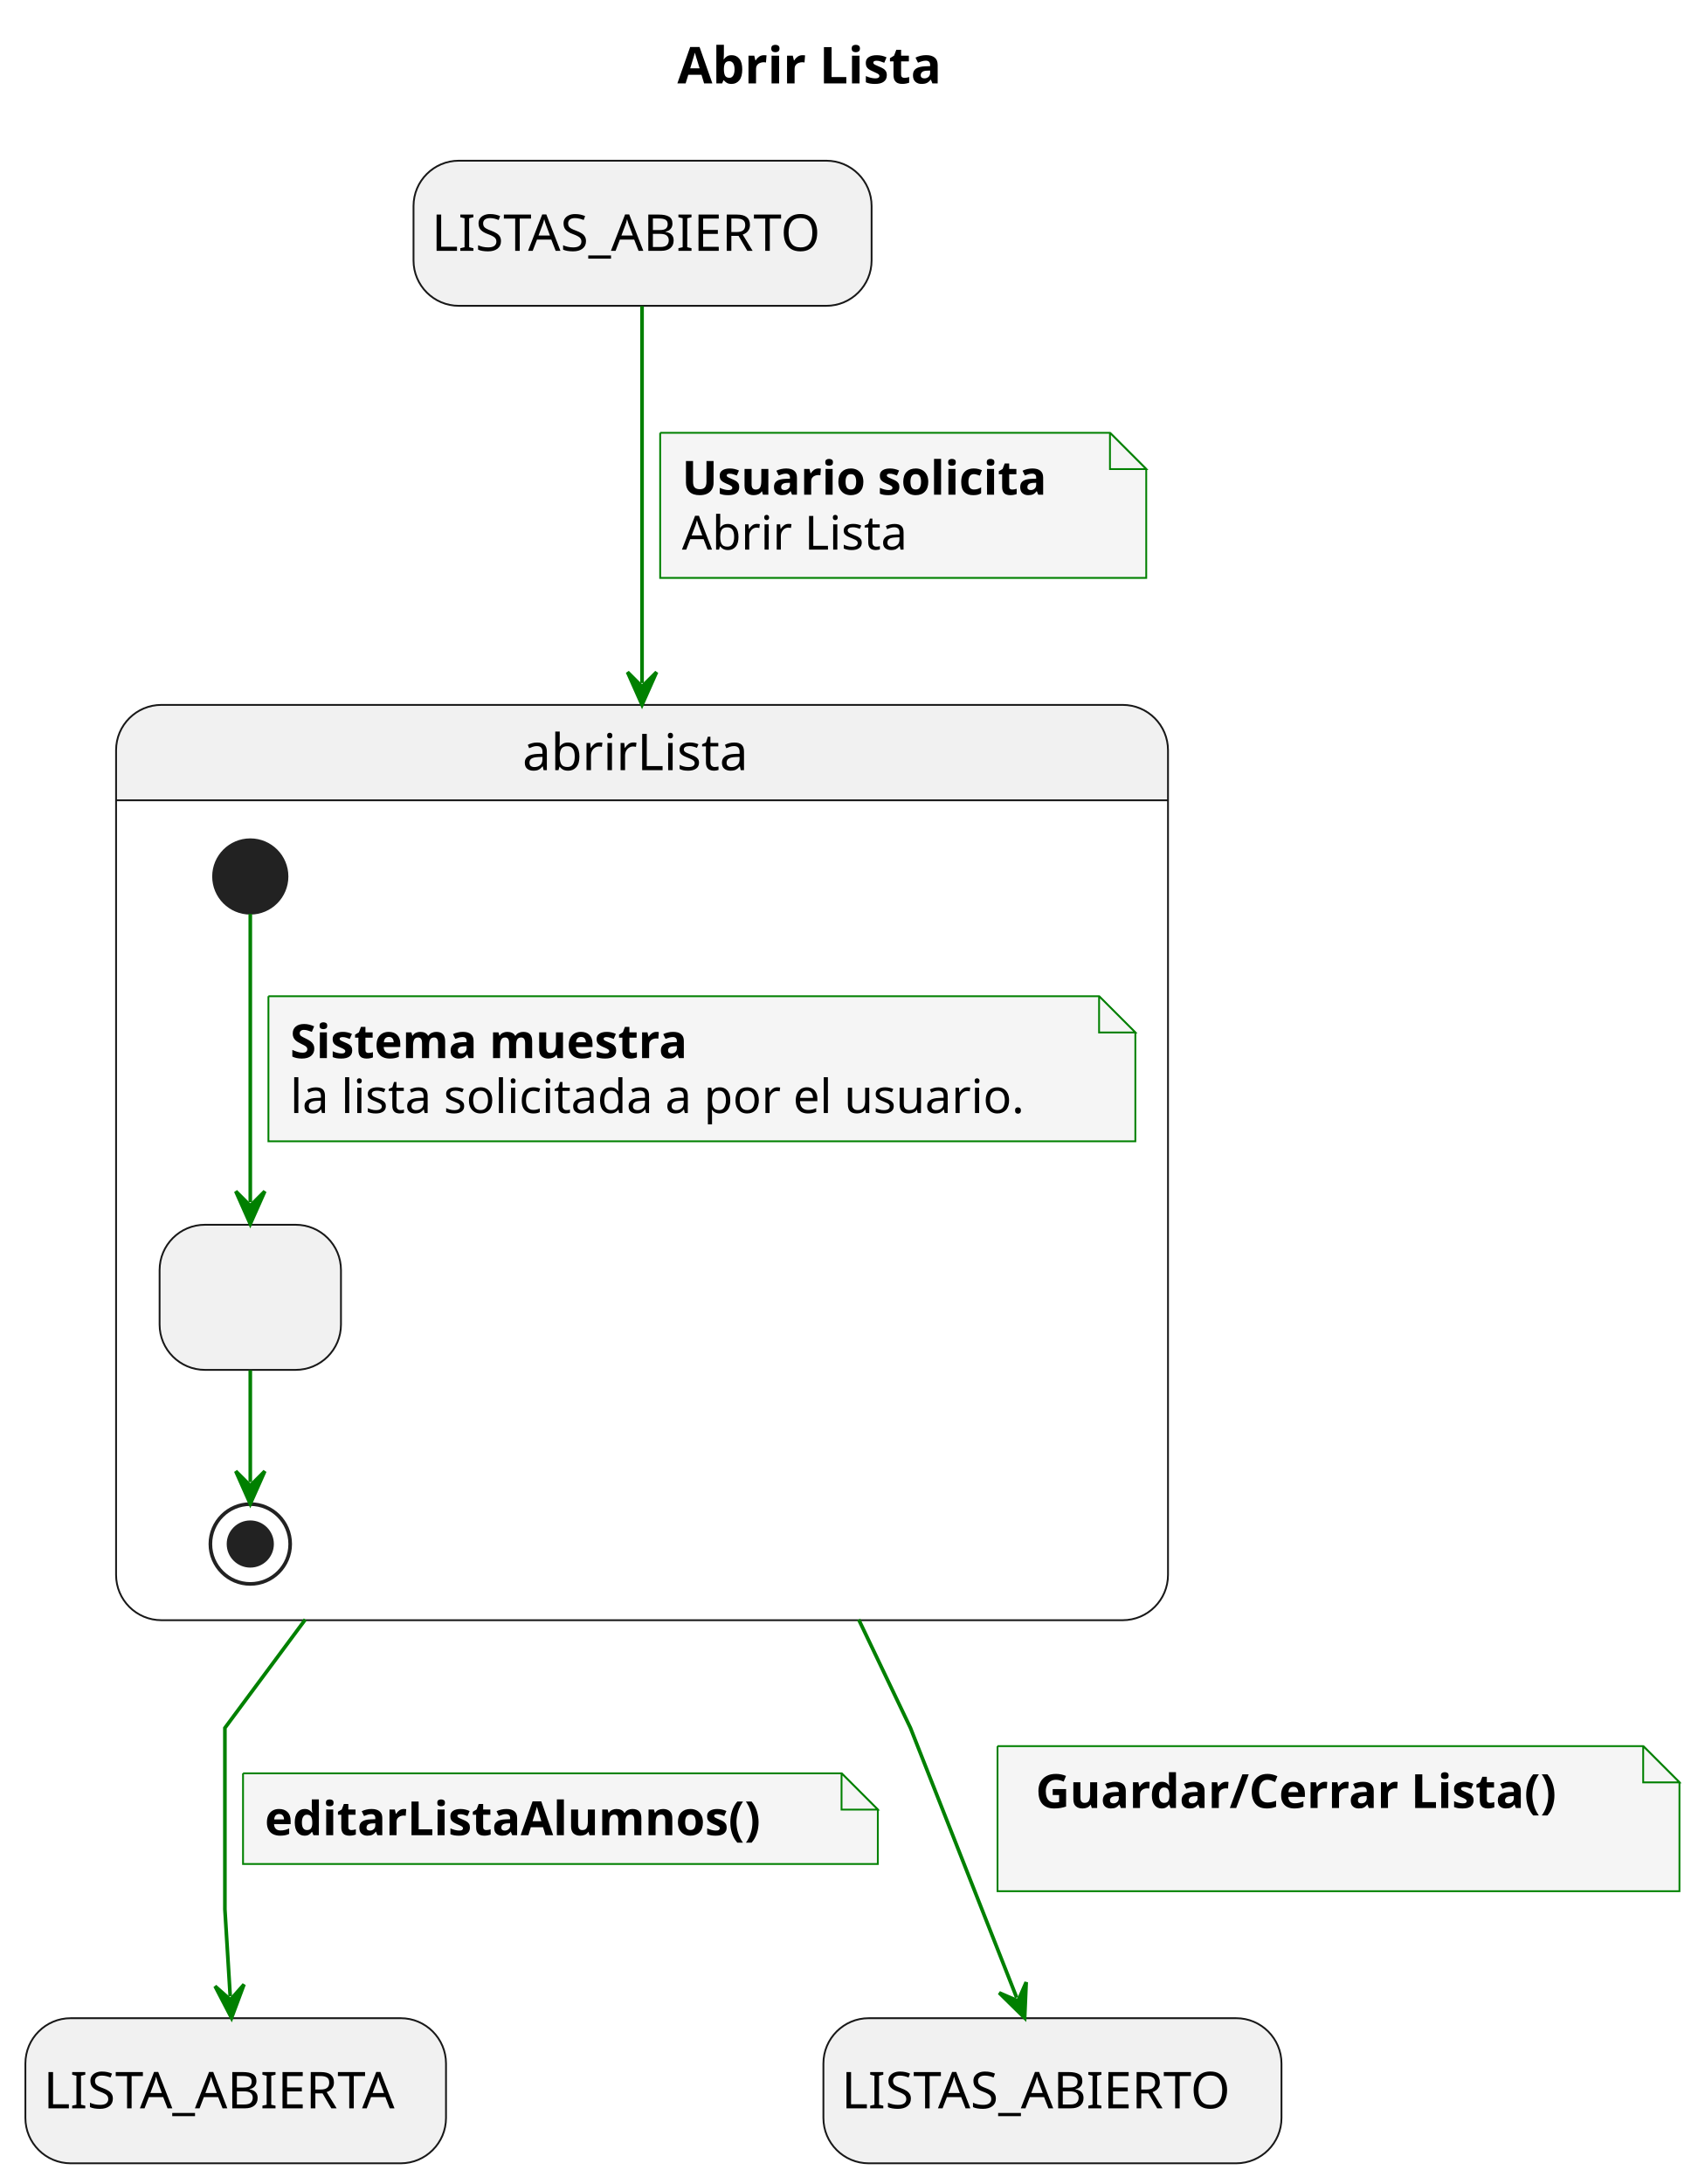
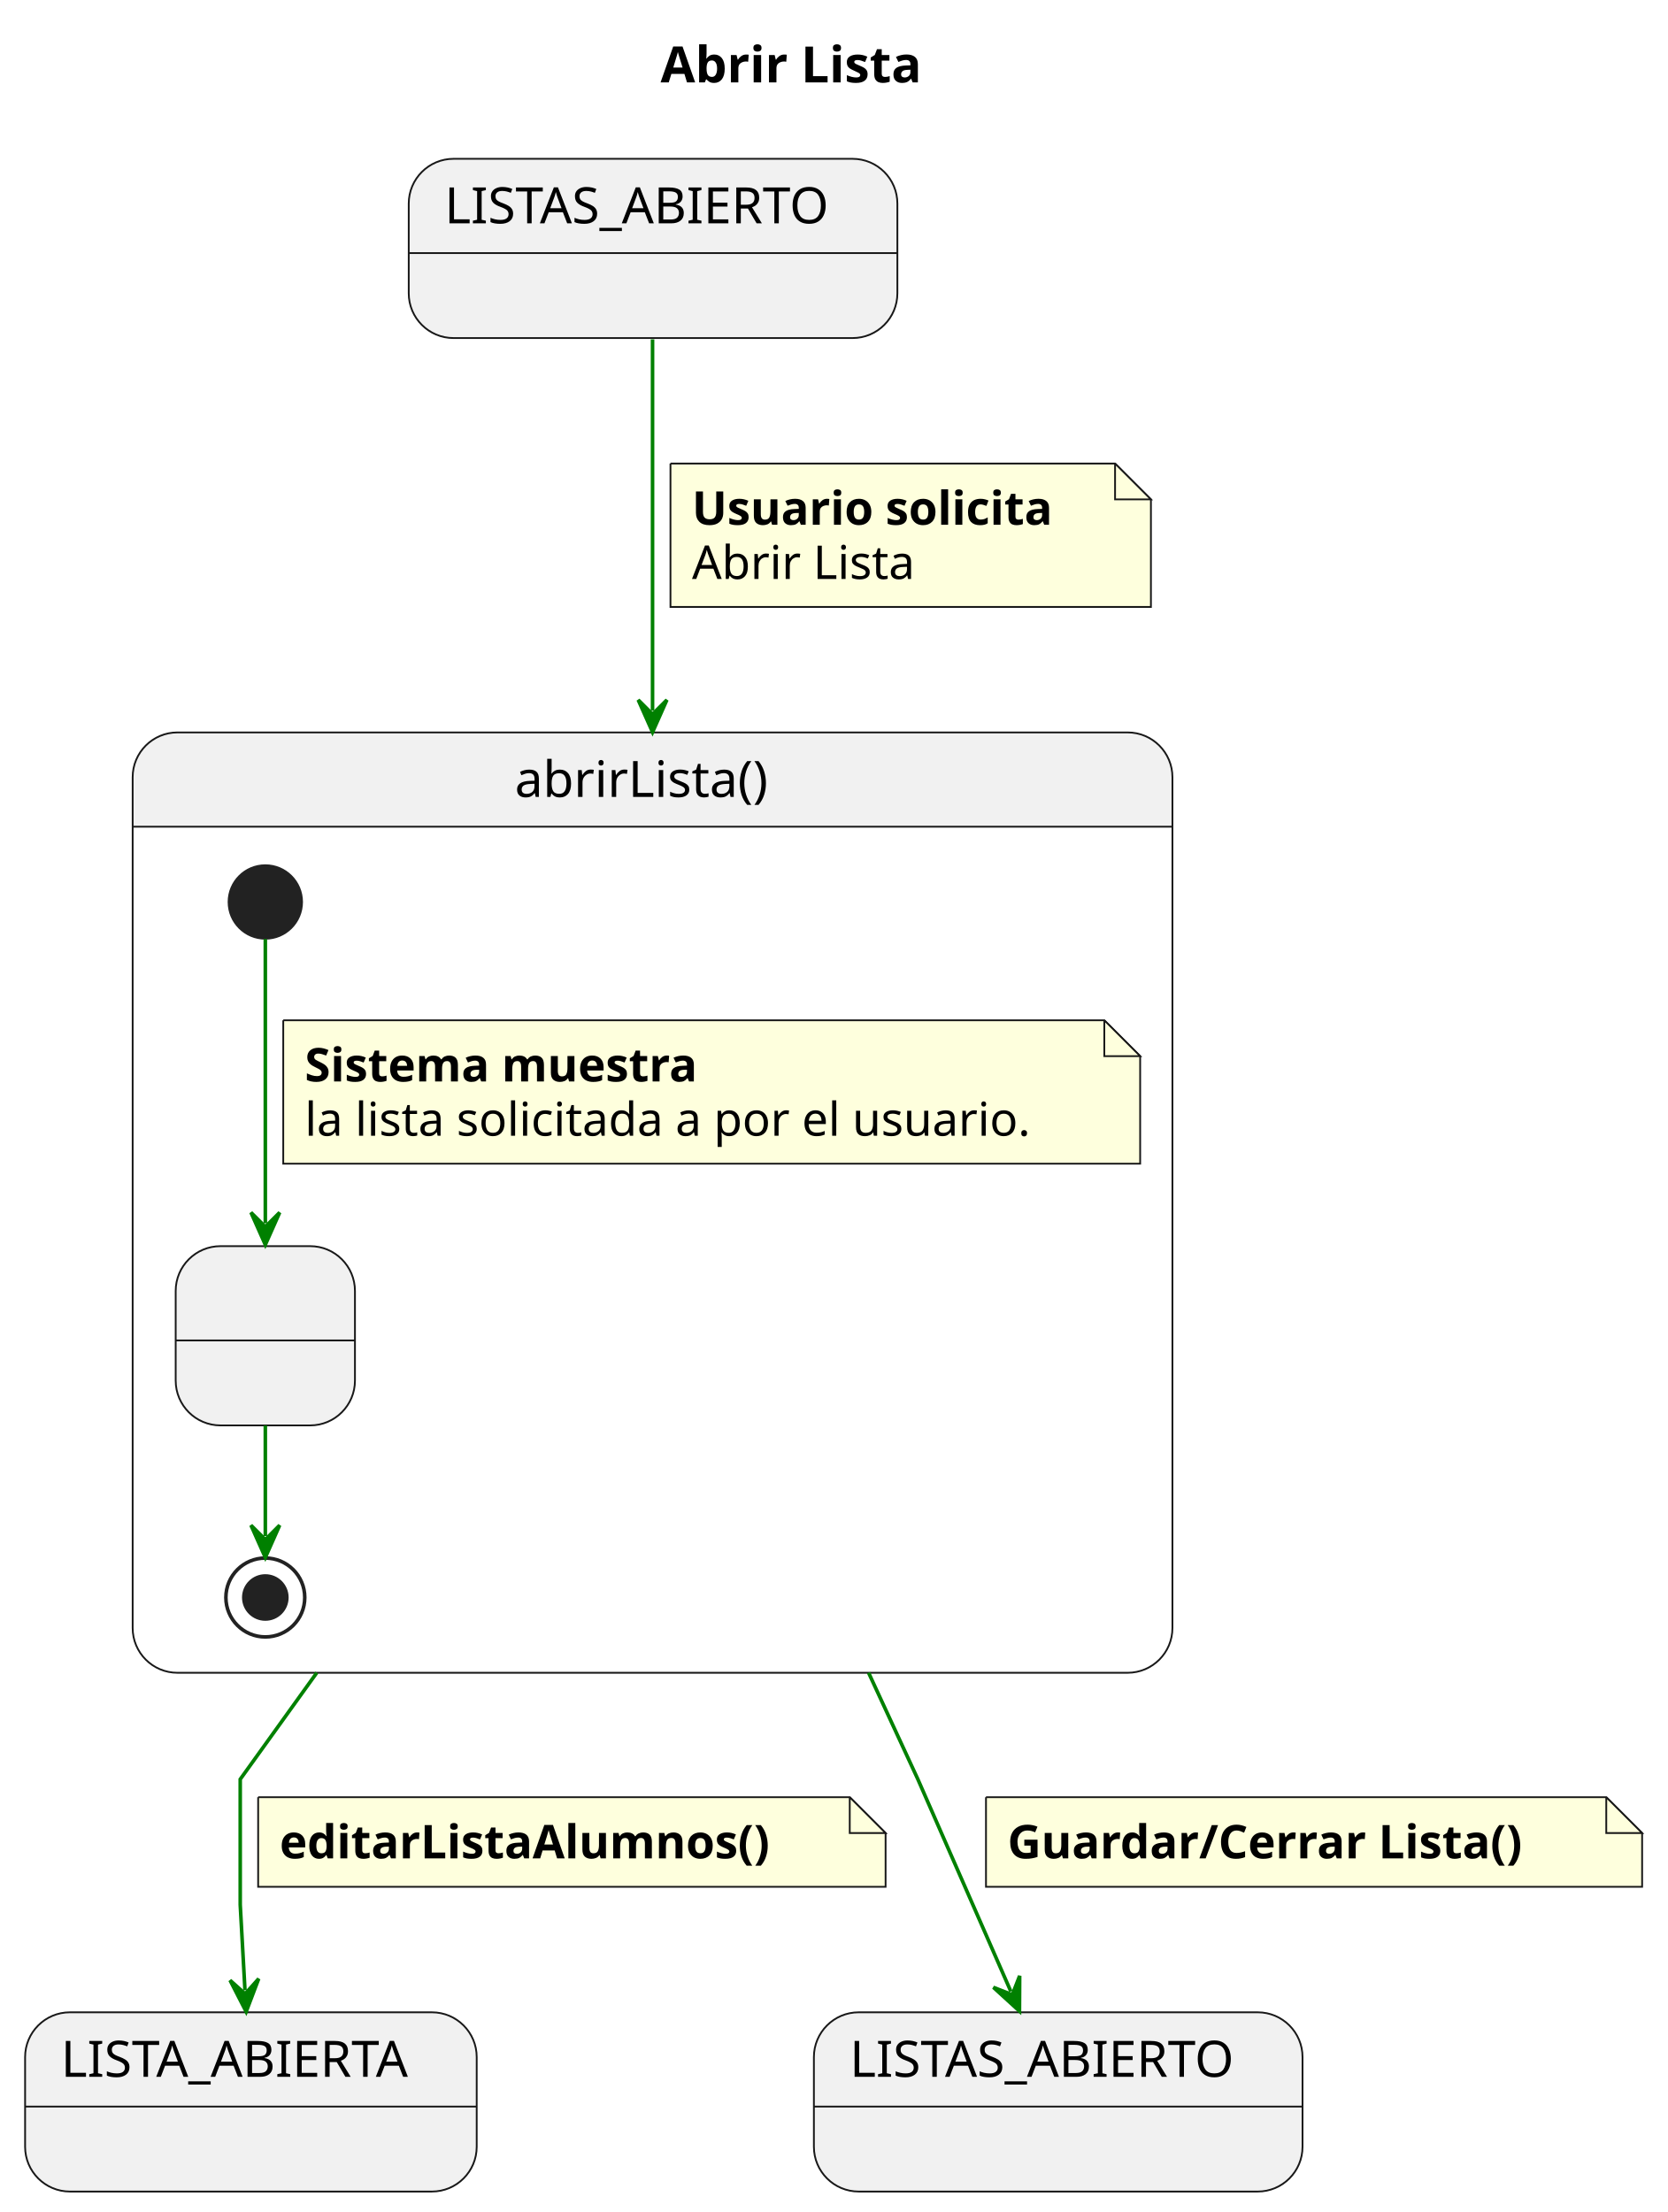
- <svg xmlns="http://www.w3.org/2000/svg" contentStyleType="text/css" data-diagram-type="STATE" height="602px" preserveAspectRatio="none" style="width:470px;height:602px;background:#FFFFFF;" version="1.1" viewBox="0 0 470 602" width="470px" zoomAndPan="magnify">
+ <svg xmlns="http://www.w3.org/2000/svg" contentStyleType="text/css" data-diagram-type="STATE" height="617px" preserveAspectRatio="none" style="width:465px;height:617px;background:#FFFFFF;" version="1.1" viewBox="0 0 465 617" width="465px" zoomAndPan="magnify">
  <defs />
  <g>
    <g class="title" data-source-line="1">
-       <text fill="#000000" font-family="sans-serif" font-size="14" font-weight="bold" lengthAdjust="spacing" textLength="82.53" x="186.735" y="22.995">Abrir Lista</text>
+       <text fill="#000000" font-family="sans-serif" font-size="14" font-weight="bold" lengthAdjust="spacing" textLength="82.53" x="184.235" y="22.995">Abrir Lista</text>
    </g>
-     <rect fill="#F1F1F1" height="40" rx="12.5" ry="12.5" style="stroke:#181818;stroke-width:0.5;" width="126.286" x="114" y="44.297" />
-     <text fill="#000000" font-family="sans-serif" font-size="14" lengthAdjust="spacing" textLength="116.286" x="119" y="69.144">LISTAS_ABIERTO</text>
-     <rect fill="#F1F1F1" height="40" rx="12.5" ry="12.5" style="stroke:#181818;stroke-width:0.5;" width="115.957" x="7" y="556.297" />
-     <text fill="#000000" font-family="sans-serif" font-size="14" lengthAdjust="spacing" textLength="105.957" x="12" y="581.144">LISTA_ABIERTA</text>
-     <rect fill="#F1F1F1" height="40" rx="12.5" ry="12.5" style="stroke:#181818;stroke-width:0.5;" width="126.286" x="227" y="556.297" />
-     <text fill="#000000" font-family="sans-serif" font-size="14" lengthAdjust="spacing" textLength="116.286" x="232" y="581.144">LISTAS_ABIERTO</text>
-     <path d="M44.5,194.297 L309.5,194.297 A12.5,12.5 0 0 1 322,206.797 L322,220.594 L32,220.594 L32,206.797 A12.5,12.5 0 0 1 44.5,194.297" fill="#F1F1F1" />
-     <rect fill="none" height="252.297" rx="12.5" ry="12.5" style="stroke:#181818;stroke-width:0.5;" width="290" x="32" y="194.297" />
-     <line style="stroke:#181818;stroke-width:0.5;" x1="32" x2="322" y1="220.594" y2="220.594" />
-     <text fill="#000000" font-family="sans-serif" font-size="14" lengthAdjust="spacing" textLength="65.919" x="144.041" y="212.292">abrirLista</text>
-     <rect fill="#F1F1F1" height="40" rx="12.5" ry="12.5" style="stroke:#181818;stroke-width:0.5;" width="50" x="44" y="337.594" />
-     <text fill="#000000" font-family="sans-serif" font-size="14" lengthAdjust="spacing" textLength="4.45" x="66.775" y="362.44"> </text>
-     <ellipse cx="69" cy="241.594" fill="#222222" rx="10" ry="10" style="stroke:#222222;stroke-width:1;" />
-     <ellipse cx="69" cy="425.594" fill="none" rx="11" ry="11" style="stroke:#222222;stroke-width:1;" />
-     <ellipse cx="69" cy="425.594" fill="#222222" rx="6" ry="6" style="stroke:#222222;stroke-width:1;" />
-     <g class="link" data-entity-1=".start.abrirLista" data-entity-2="MostrarLista" data-source-line="28" data-uid="lnk4" id="link_.start.abrirLista_MostrarLista">
-       <path d="M69,251.924 C69,270.534 69,306.614 69,331.374" fill="none" id="*start*abrirLista-to-MostrarLista" style="stroke:#008000;stroke-width:1;" />
-       <polygon fill="#008000" points="69,337.374,73,328.374,69,332.374,65,328.374,69,337.374" style="stroke:#008000;stroke-width:1;" />
-       <path d="M74,274.594 L74,314.594 L313,314.594 L313,284.594 L303,274.594 L74,274.594" fill="#F5F5F5" style="stroke:#008000;stroke-width:0.5;" />
-       <path d="M303,274.594 L303,284.594 L313,284.594 L303,274.594" fill="#F5F5F5" style="stroke:#008000;stroke-width:0.5;" />
-       <text fill="#000000" font-family="sans-serif" font-size="13" font-weight="bold" lengthAdjust="spacing" textLength="124.186" x="80" y="291.661">Sistema muestra</text>
-       <text fill="#000000" font-family="sans-serif" font-size="13" lengthAdjust="spacing" textLength="218.81" x="80" y="306.793">la lista solicitada a por el usuario.</text>
+     <g id="startState">
+       <rect fill="#F1F1F1" height="50" rx="12.5" ry="12.5" style="stroke:#181818;stroke-width:0.5;" width="136.286" x="114" y="44.297" />
+       <line style="stroke:#181818;stroke-width:0.5;" x1="114" x2="250.286" y1="70.594" y2="70.594" />
+       <text fill="#000000" font-family="sans-serif" font-size="14" lengthAdjust="spacing" textLength="116.286" x="124" y="62.292">LISTAS_ABIERTO</text>
    </g>
-     <g class="link" data-entity-1="MostrarLista" data-entity-2=".end.abrirLista" data-source-line="35" data-uid="lnk6" id="link_MostrarLista_.end.abrirLista">
-       <path d="M69,377.684 C69,389.714 69,398.764 69,408.524" fill="none" id="MostrarLista-to-*end*abrirLista" style="stroke:#008000;stroke-width:1;" />
-       <polygon fill="#008000" points="69,414.524,73,405.524,69,409.524,65,405.524,69,414.524" style="stroke:#008000;stroke-width:1;" />
+     <g id="endState1">
+       <rect fill="#F1F1F1" height="50" rx="12.5" ry="12.5" style="stroke:#181818;stroke-width:0.5;" width="125.957" x="7" y="561.297" />
+       <line style="stroke:#181818;stroke-width:0.5;" x1="7" x2="132.957" y1="587.594" y2="587.594" />
+       <text fill="#000000" font-family="sans-serif" font-size="14" lengthAdjust="spacing" textLength="105.957" x="17" y="579.292">LISTA_ABIERTA</text>
    </g>
-     <g class="link" data-entity-1="startState" data-entity-2="abrirLista" data-source-line="18" data-uid="lnk2" id="link_startState_abrirLista">
-       <path d="M177,84.387 C177,108.327 177,145.447 177,188.267" fill="none" id="startState-to-abrirLista" style="stroke:#008000;stroke-width:1;" />
-       <polygon fill="#008000" points="177,194.267,181,185.267,177,189.267,173,185.267,177,194.267" style="stroke:#008000;stroke-width:1;" />
-       <path d="M182,119.297 L182,159.297 L316,159.297 L316,129.297 L306,119.297 L182,119.297" fill="#F5F5F5" style="stroke:#008000;stroke-width:0.5;" />
-       <path d="M306,119.297 L306,129.297 L316,129.297 L306,119.297" fill="#F5F5F5" style="stroke:#008000;stroke-width:0.5;" />
-       <text fill="#000000" font-family="sans-serif" font-size="13" font-weight="bold" lengthAdjust="spacing" textLength="113.376" x="188" y="136.364">Usuario solicita</text>
-       <text fill="#000000" font-family="sans-serif" font-size="13" lengthAdjust="spacing" textLength="66.269" x="188" y="151.497">Abrir Lista</text>
+     <g id="endState2">
+       <rect fill="#F1F1F1" height="50" rx="12.5" ry="12.5" style="stroke:#181818;stroke-width:0.5;" width="136.286" x="227" y="561.297" />
+       <line style="stroke:#181818;stroke-width:0.5;" x1="227" x2="363.286" y1="587.594" y2="587.594" />
+       <text fill="#000000" font-family="sans-serif" font-size="14" lengthAdjust="spacing" textLength="116.286" x="237" y="579.292">LISTAS_ABIERTO</text>
    </g>
-     <g class="link" data-entity-1="abrirLista" data-entity-2="endState1" data-source-line="40" data-uid="lnk7" id="link_abrirLista_endState1">
-       <path d="M84.17,446.407 C71.1,464.037 62,476.297 62,476.297 C62,476.297 62,526.297 62,526.297 C62,526.297 62.624,536.468 63.464,550.228" fill="none" id="abrirLista-to-endState1" style="stroke:#008000;stroke-width:1;" />
-       <polygon fill="#008000" points="63.83,556.217,67.274,546.99,63.525,551.226,59.289,547.477,63.83,556.217" style="stroke:#008000;stroke-width:1;" />
-       <path d="M67,488.797 L67,513.797 L242,513.797 L242,498.797 L232,488.797 L67,488.797" fill="#F5F5F5" style="stroke:#008000;stroke-width:0.5;" />
-       <path d="M232,488.797 L232,498.797 L242,498.797 L232,488.797" fill="#F5F5F5" style="stroke:#008000;stroke-width:0.5;" />
-       <text fill="#000000" font-family="sans-serif" font-size="13" font-weight="bold" lengthAdjust="spacing" textLength="154.565" x="73" y="505.864">editarListaAlumnos()</text>
+     <path d="M49.5,204.297 L314.5,204.297 A12.5,12.5 0 0 1 327,216.797 L327,230.594 L37,230.594 L37,216.797 A12.5,12.5 0 0 1 49.5,204.297" fill="#F1F1F1" />
+     <rect fill="none" height="262.297" rx="12.5" ry="12.5" style="stroke:#181818;stroke-width:0.5;" width="290" x="37" y="204.297" />
+     <line style="stroke:#181818;stroke-width:0.5;" x1="37" x2="327" y1="230.594" y2="230.594" />
+     <text fill="#000000" font-family="sans-serif" font-size="14" lengthAdjust="spacing" textLength="76.843" x="143.579" y="222.292">abrirLista()</text>
+     <g id="abrirLista.MostrarLista">
+       <rect fill="#F1F1F1" height="50" rx="12.5" ry="12.5" style="stroke:#181818;stroke-width:0.5;" width="50" x="49" y="347.594" />
+       <line style="stroke:#181818;stroke-width:0.5;" x1="49" x2="99" y1="373.891" y2="373.891" />
+       <text fill="#000000" font-family="sans-serif" font-size="14" lengthAdjust="spacing" textLength="4.45" x="71.775" y="365.589"> </text>
    </g>
-     <g class="link" data-entity-1="abrirLista" data-entity-2="endState2" data-source-line="46" data-uid="lnk8" id="link_abrirLista_endState2">
-       <path d="M236.73,446.407 C245.15,464.037 251,476.297 251,476.297 C251,476.297 268.952,521.854 280.281,550.624" fill="none" id="abrirLista-to-endState2" style="stroke:#008000;stroke-width:1;" />
-       <polygon fill="#008000" points="282.48,556.207,282.904,546.367,280.648,551.555,275.46,549.298,282.48,556.207" style="stroke:#008000;stroke-width:1;" />
-       <path d="M275,481.297 L275,521.297 L463,521.297 L463,491.297 L453,481.297 L275,481.297" fill="#F5F5F5" style="stroke:#008000;stroke-width:0.5;" />
-       <path d="M453,481.297 L453,491.297 L463,491.297 L453,481.297" fill="#F5F5F5" style="stroke:#008000;stroke-width:0.5;" />
-       <text fill="#000000" font-family="sans-serif" font-size="13" font-weight="bold" lengthAdjust="spacing" textLength="162.583" x="285.526" y="498.364">Guardar/Cerrar Lista()</text>
-       <text fill="#000000" font-family="sans-serif" font-size="13" lengthAdjust="spacing" textLength="4.132" x="281" y="513.497"> </text>
+     <ellipse cx="74" cy="251.594" fill="#222222" rx="10" ry="10" style="stroke:#222222;stroke-width:1;" />
+     <ellipse cx="74" cy="445.594" fill="none" rx="11" ry="11" style="stroke:#222222;stroke-width:1;" />
+     <ellipse cx="74" cy="445.594" fill="#222222" rx="6" ry="6" style="stroke:#222222;stroke-width:1;" />
+     <g class="link" data-entity-1=".start.abrirLista" data-entity-2="MostrarLista" data-source-line="19" data-uid="lnk4" id="link_.start.abrirLista_MostrarLista">
+       <path d="M74,261.934 C74,280.124 74,314.834 74,341.204" fill="none" id="*start*abrirLista-to-MostrarLista" style="stroke:#008000;stroke-width:1;" />
+       <polygon fill="#008000" points="74,347.204,78,338.204,74,342.204,70,338.204,74,347.204" style="stroke:#008000;stroke-width:1;" />
+       <path d="M79,284.594 L79,324.594 L318,324.594 L318,294.594 L308,284.594 L79,284.594" fill="#FEFFDD" style="stroke:#181818;stroke-width:0.5;" />
+       <path d="M308,284.594 L308,294.594 L318,294.594 L308,284.594" fill="#FEFFDD" style="stroke:#181818;stroke-width:0.5;" />
+       <text fill="#000000" font-family="sans-serif" font-size="13" font-weight="bold" lengthAdjust="spacing" textLength="124.186" x="85" y="301.661">Sistema muestra</text>
+       <text fill="#000000" font-family="sans-serif" font-size="13" lengthAdjust="spacing" textLength="218.81" x="85" y="316.793">la lista solicitada a por el usuario.</text>
+     </g>
+     <g class="link" data-entity-1="MostrarLista" data-entity-2=".end.abrirLista" data-source-line="26" data-uid="lnk6" id="link_MostrarLista_.end.abrirLista">
+       <path d="M74,397.634 C74,410.184 74,418.874 74,428.444" fill="none" id="MostrarLista-to-*end*abrirLista" style="stroke:#008000;stroke-width:1;" />
+       <polygon fill="#008000" points="74,434.444,78,425.444,74,429.444,70,425.444,74,434.444" style="stroke:#008000;stroke-width:1;" />
+     </g>
+     <g class="link" data-entity-1="startState" data-entity-2="abrirLista" data-source-line="9" data-uid="lnk2" id="link_startState_abrirLista">
+       <path d="M182,94.657 C182,120.187 182,156.337 182,198.227" fill="none" id="startState-to-abrirLista" style="stroke:#008000;stroke-width:1;" />
+       <polygon fill="#008000" points="182,204.227,186,195.227,182,199.227,178,195.227,182,204.227" style="stroke:#008000;stroke-width:1;" />
+       <path d="M187,129.297 L187,169.297 L321,169.297 L321,139.297 L311,129.297 L187,129.297" fill="#FEFFDD" style="stroke:#181818;stroke-width:0.5;" />
+       <path d="M311,129.297 L311,139.297 L321,139.297 L311,129.297" fill="#FEFFDD" style="stroke:#181818;stroke-width:0.5;" />
+       <text fill="#000000" font-family="sans-serif" font-size="13" font-weight="bold" lengthAdjust="spacing" textLength="113.376" x="193" y="146.364">Usuario solicita</text>
+       <text fill="#000000" font-family="sans-serif" font-size="13" lengthAdjust="spacing" textLength="66.269" x="193" y="161.497">Abrir Lista</text>
+     </g>
+     <g class="link" data-entity-1="abrirLista" data-entity-2="endState1" data-source-line="29" data-uid="lnk7" id="link_abrirLista_endState1">
+       <path d="M88.36,466.577 C75.72,484.167 67,496.297 67,496.297 C67,496.297 67,531.297 67,531.297 C67,531.297 67.526,540.776 68.326,555.146" fill="none" id="abrirLista-to-endState1" style="stroke:#008000;stroke-width:1;" />
+       <polygon fill="#008000" points="68.66,561.137,72.153,551.928,68.382,556.145,64.166,552.373,68.66,561.137" style="stroke:#008000;stroke-width:1;" />
+       <path d="M72,501.297 L72,526.297 L247,526.297 L247,511.297 L237,501.297 L72,501.297" fill="#FEFFDD" style="stroke:#181818;stroke-width:0.5;" />
+       <path d="M237,501.297 L237,511.297 L247,511.297 L237,501.297" fill="#FEFFDD" style="stroke:#181818;stroke-width:0.5;" />
+       <text fill="#000000" font-family="sans-serif" font-size="13" font-weight="bold" lengthAdjust="spacing" textLength="154.565" x="78" y="518.364">editarListaAlumnos()</text>
+     </g>
+     <g class="link" data-entity-1="abrirLista" data-entity-2="endState2" data-source-line="34" data-uid="lnk8" id="link_abrirLista_endState2">
+       <path d="M242.25,466.577 C250.39,484.167 256,496.297 256,496.297 C256,496.297 270.393,529.131 281.933,555.481" fill="none" id="abrirLista-to-endState2" style="stroke:#008000;stroke-width:1;" />
+       <polygon fill="#008000" points="284.34,560.977,284.394,551.128,282.334,556.397,277.065,554.337,284.34,560.977" style="stroke:#008000;stroke-width:1;" />
+       <path d="M275,501.297 L275,526.297 L458,526.297 L458,511.297 L448,501.297 L275,501.297" fill="#FEFFDD" style="stroke:#181818;stroke-width:0.5;" />
+       <path d="M448,501.297 L448,511.297 L458,511.297 L448,501.297" fill="#FEFFDD" style="stroke:#181818;stroke-width:0.5;" />
+       <text fill="#000000" font-family="sans-serif" font-size="13" font-weight="bold" lengthAdjust="spacing" textLength="162.583" x="281" y="518.364">Guardar/Cerrar Lista()</text>
    </g>
  </g>
</svg>
